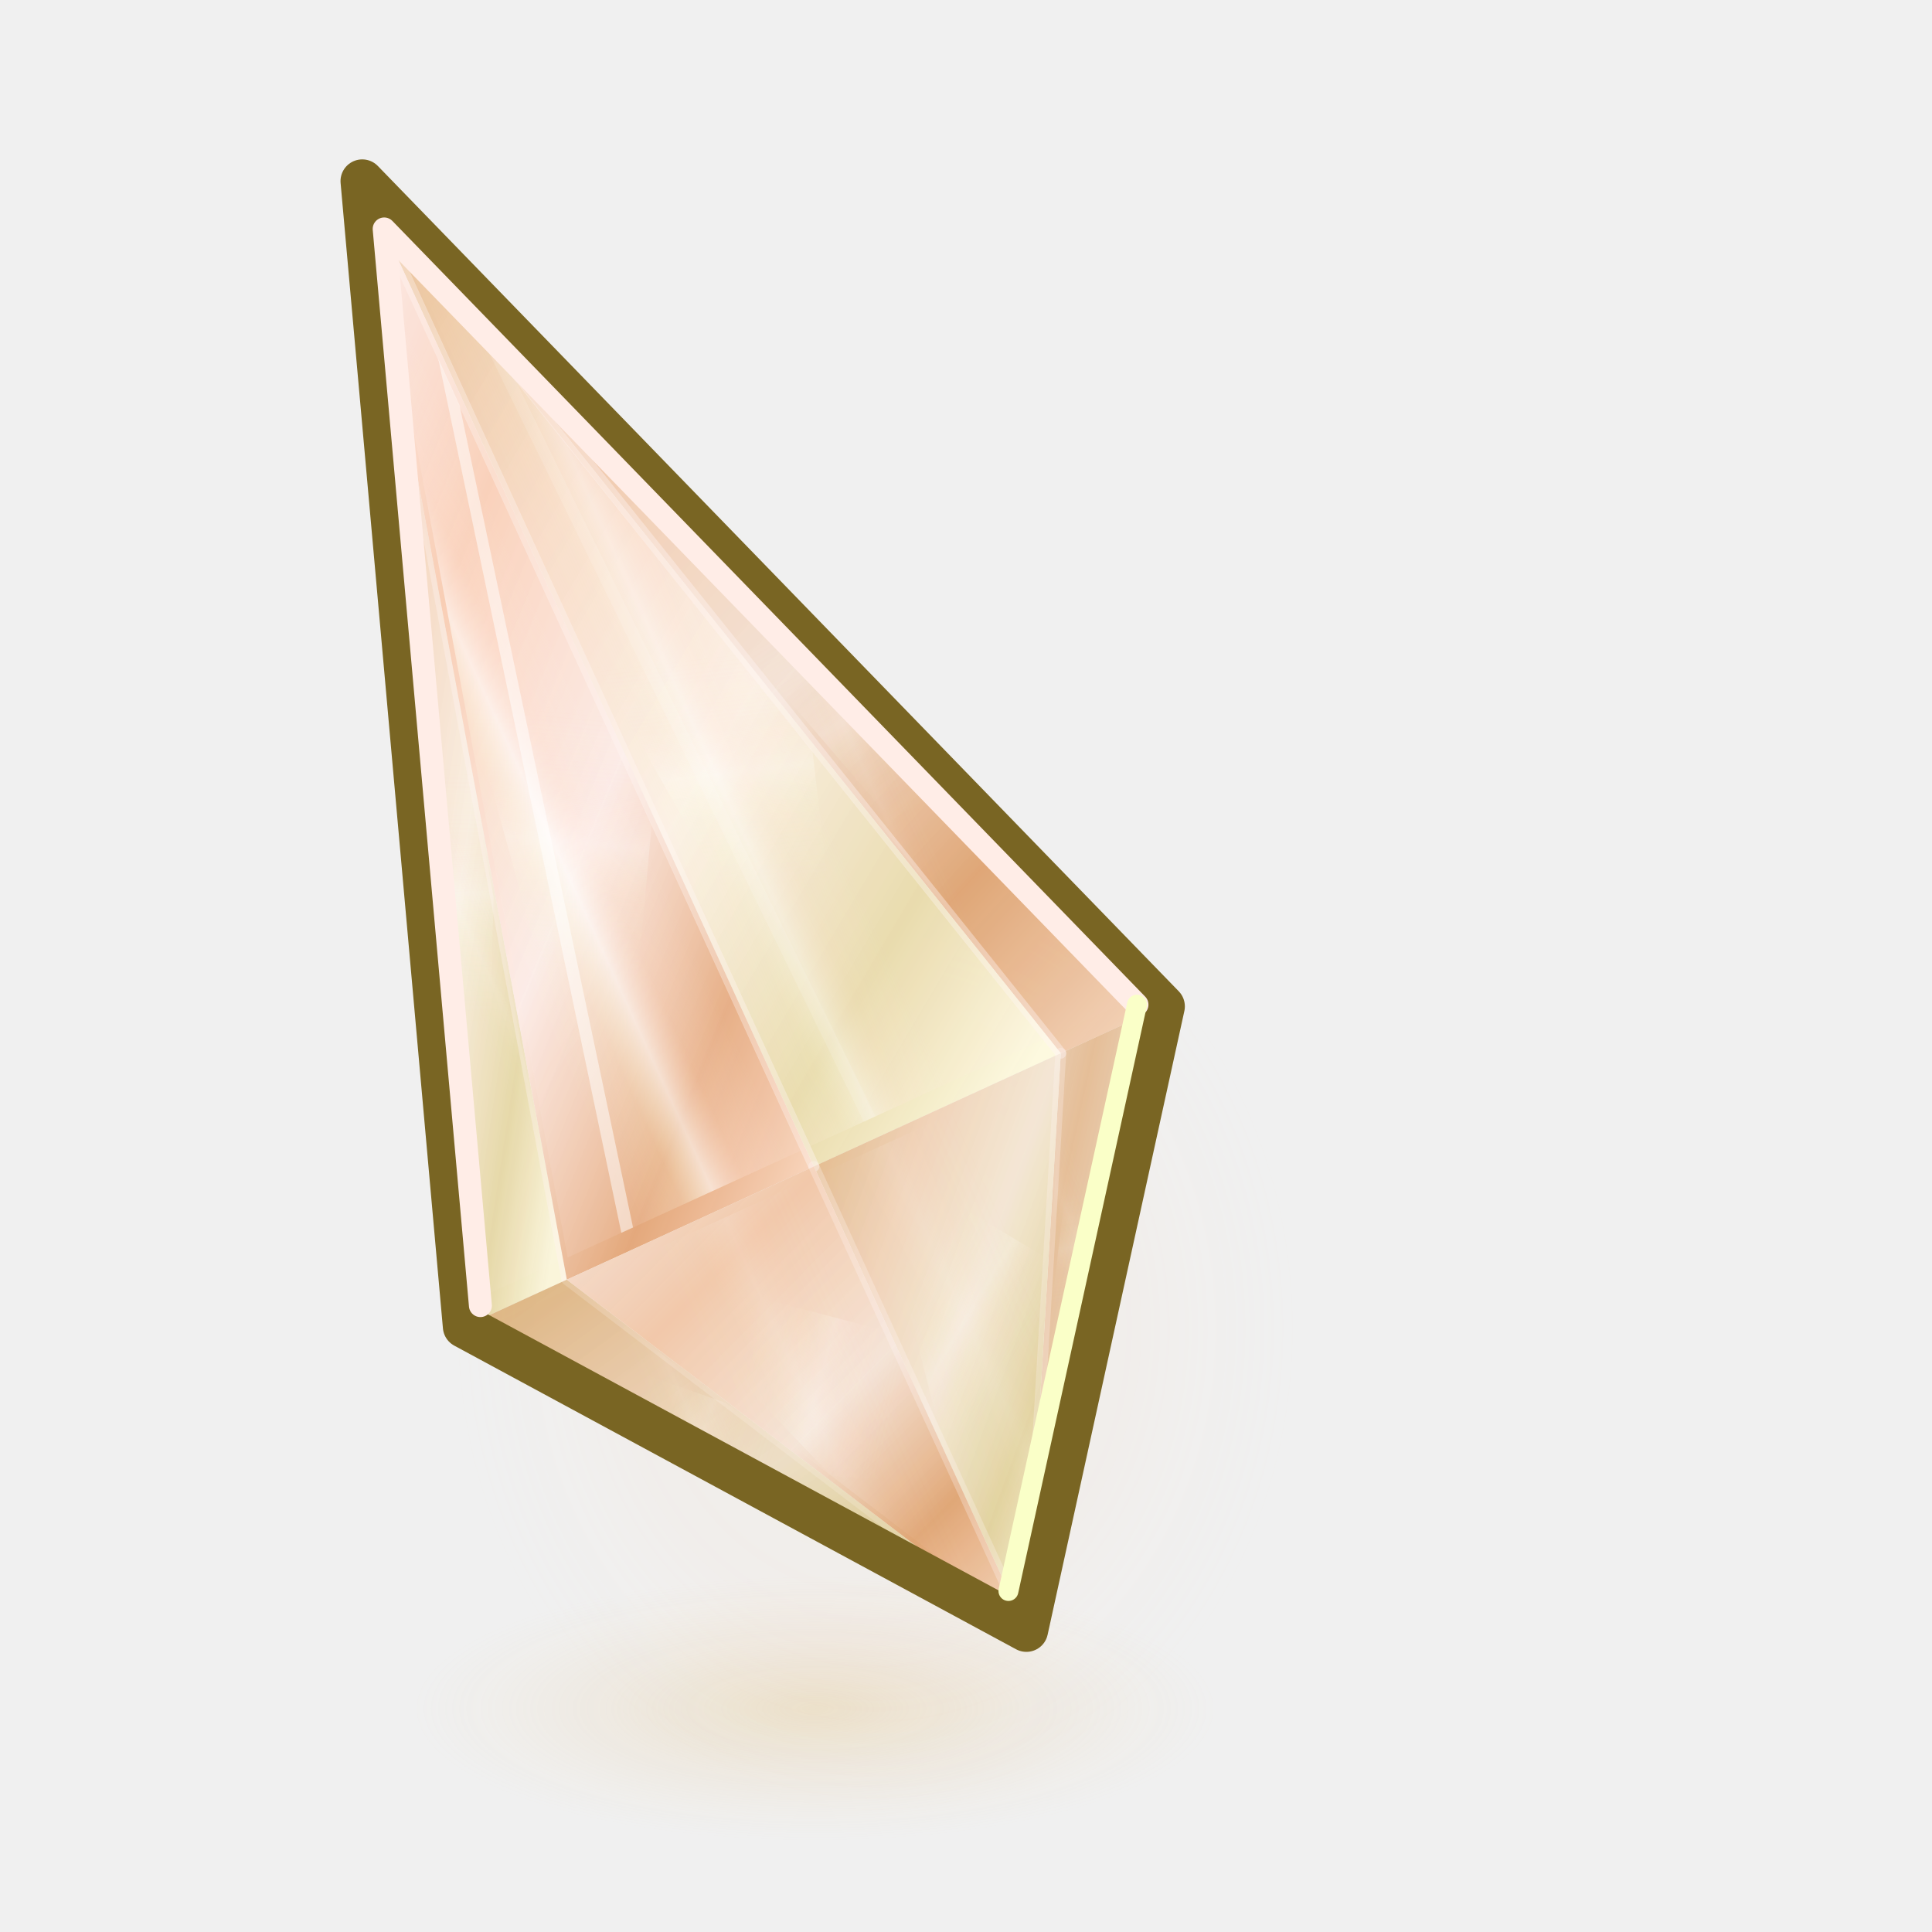
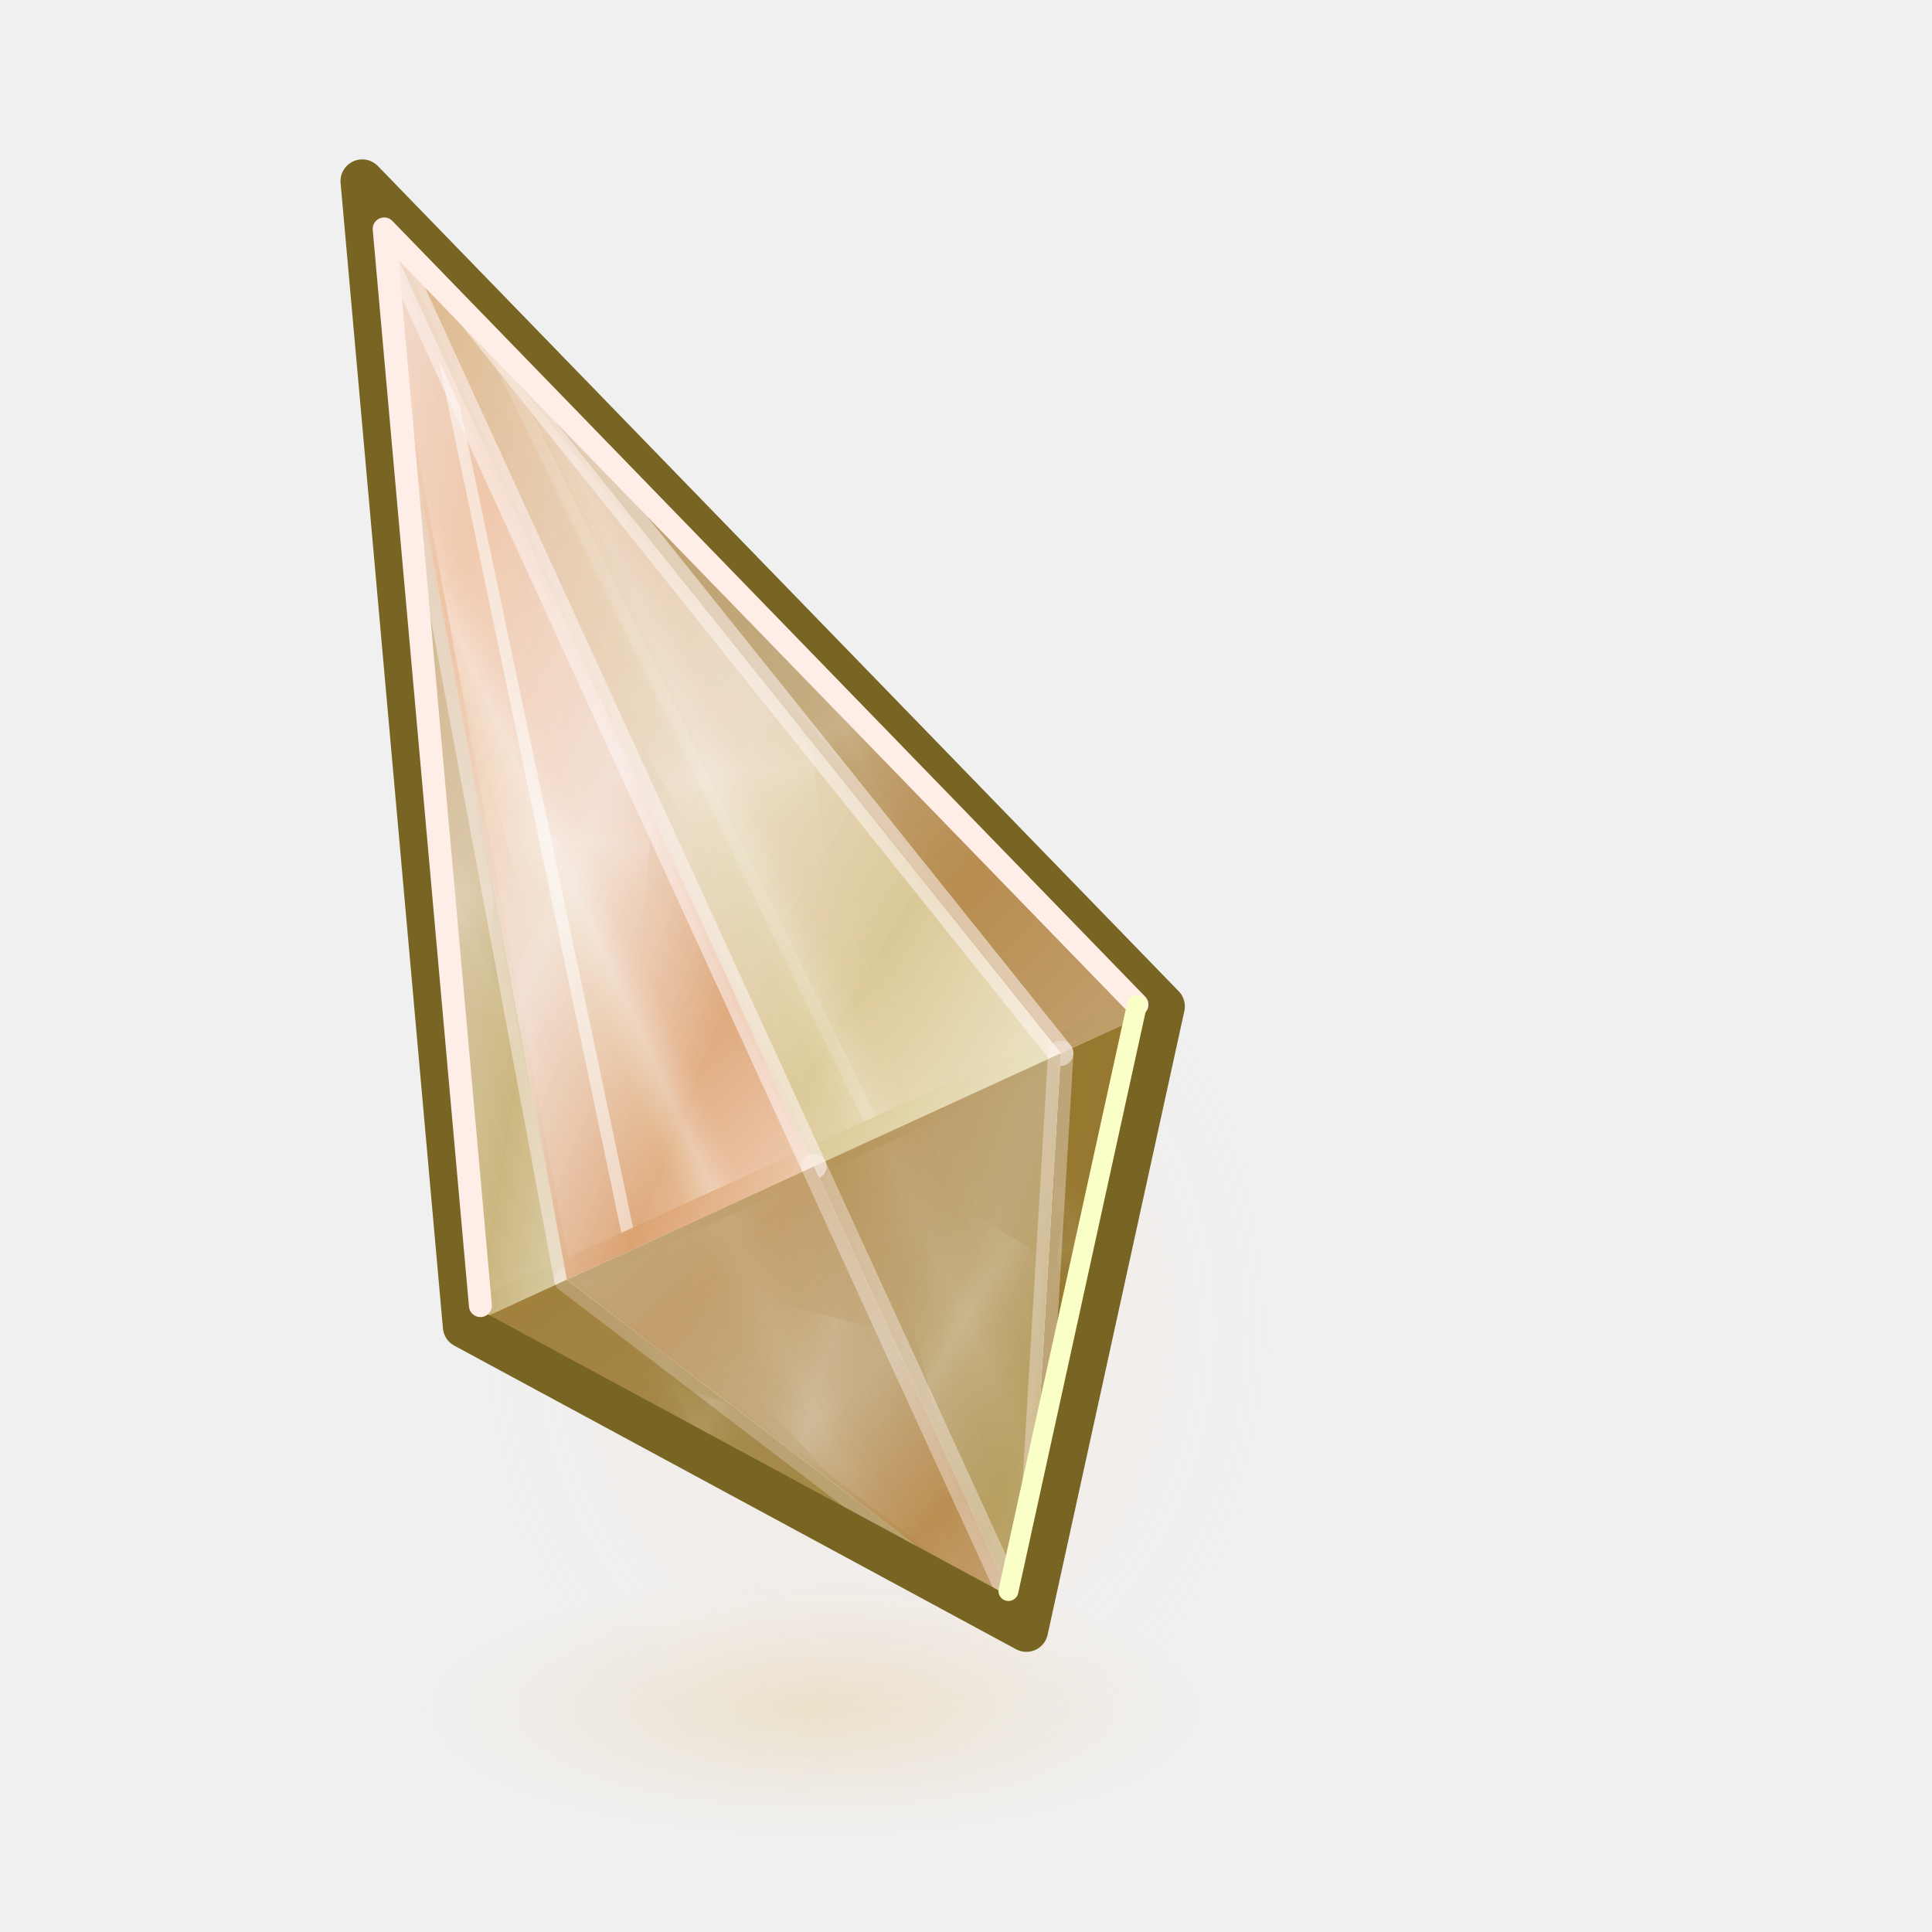
<svg xmlns="http://www.w3.org/2000/svg" width="32" height="32" viewBox="0 0 32 32">
  <defs>
    <linearGradient id="body" x1="0" y1="0" x2="1" y2="1">
      <stop stop-color="#fff2e9" />
      <stop offset=".55" stop-color="#facaa1" />
      <stop offset="1" stop-color="#fffed8" />
    </linearGradient>
    <linearGradient id="crown" x1="0" y1="0" x2=".8" y2="1">
      <stop stop-color="#ffe7b9" />
      <stop offset=".40" stop-color="#fffaf9" />
      <stop offset=".70" stop-color="#fff1ea" />
      <stop offset="1" stop-color="#f2ab7d" />
    </linearGradient>
    <linearGradient id="left" x1="0" y1="0" x2="1" y2=".5">
      <stop stop-color="#a67d32" />
      <stop offset=".32" stop-color="#dc8e4e" />
      <stop offset=".78" stop-color="#ffcdbb" />
      <stop offset="1" stop-color="#ffebe9" />
    </linearGradient>
    <linearGradient id="right" x1="0" y1="0" x2=".7" y2="1">
      <stop stop-color="#f0b772" />
      <stop offset=".36" stop-color="#cba354" />
      <stop offset=".7" stop-color="#ffeed4" />
      <stop offset="1" stop-color="#f6ffed" />
    </linearGradient>
    <linearGradient id="foot" x1="0" y1="0" x2="1" y2="1">
      <stop stop-color="#ffc4b1" />
      <stop offset=".48" stop-color="#d98d51" />
      <stop offset=".52" stop-color="#ffe1d8" />
      <stop offset="1" stop-color="#eaeeb4" />
    </linearGradient>
    <linearGradient id="violet" x1="0" y1="0" x2="1" y2="1">
      <stop stop-color="#ffdbcb" />
      <stop offset=".5" stop-color="#e0e48e" />
      <stop offset="1" stop-color="#f3ffd0" />
    </linearGradient>
    <linearGradient id="inner" x1="0" y1="0" x2="1" y2="0">
      <stop stop-color="#a68834" stop-opacity=".7" />
      <stop offset=".5" stop-color="#ffe8e0" stop-opacity=".25" />
      <stop offset="1" stop-color="#fffbfb" stop-opacity=".8" />
    </linearGradient>
    <linearGradient id="refract" x1="0" y1="0" x2="1" y2="1">
      <stop stop-color="#fff4f3" />
      <stop offset=".46" stop-color="#ffddc2" stop-opacity=".7" />
      <stop offset="1" stop-color="#ecf4ba" stop-opacity=".4" />
    </linearGradient>
    <linearGradient id="text" x1="0" y1="0" x2="1" y2="0">
      <stop stop-color="#e7b076" />
      <stop offset=".48" stop-color="#fff5f4" />
      <stop offset="1" stop-color="#fff0a6" />
    </linearGradient>
    <radialGradient id="shadow">
      <stop stop-color="#dbb157" stop-opacity=".25" />
      <stop offset=".55" stop-color="#e2b46c" stop-opacity=".10" />
      <stop offset="1" stop-color="#edcd8d" stop-opacity="0" />
    </radialGradient>
    <radialGradient id="halo">
      <stop stop-color="#fffbbe" stop-opacity=".10" />
      <stop offset=".6" stop-color="#ffcea7" stop-opacity=".07" />
      <stop offset="1" stop-color="#ffead4" stop-opacity="0" />
    </radialGradient>
    <linearGradient id="edgeIce" x1="0" y1="0" x2="1" y2="1">
      <stop offset="0.0" stop-color="#fff4ed" />
      <stop offset="0.5" stop-color="#e2ac4e" />
      <stop offset="1.0" stop-color="#ffebe9" />
    </linearGradient>
    <linearGradient id="edgeIndigo" x1="0" y1="0" x2="1" y2="1">
      <stop offset="0.0" stop-color="#9b7217" />
      <stop offset="0.5" stop-color="#ffcd83" />
      <stop offset="1.0" stop-color="#c0c666" />
    </linearGradient>
    <linearGradient id="edgeLilac" x1="0" y1="0" x2="1" y2="1">
      <stop offset="0.0" stop-color="#e6e092" />
      <stop offset="0.5" stop-color="#f9fff5" />
      <stop offset="1.0" stop-color="#caa047" />
    </linearGradient>
    <linearGradient id="edgeBlue" x1="0" y1="0" x2="1" y2="1">
      <stop offset="0.0" stop-color="#94762d" />
      <stop offset="0.5" stop-color="#ffb094" />
      <stop offset="1.0" stop-color="#ca7a31" />
    </linearGradient>
    <linearGradient id="tableLight" x1="0" y1="0" x2="1" y2="1">
      <stop offset="0.0" stop-color="#ffe9d0" />
      <stop offset="0.5" stop-color="#ffffff" />
      <stop offset="1.0" stop-color="#f7d2ac" />
    </linearGradient>
    <linearGradient id="tableBlue" x1="0" y1="0" x2="1" y2="1">
      <stop offset="0.0" stop-color="#d59752" />
      <stop offset="0.5" stop-color="#ffe6de" />
      <stop offset="1.0" stop-color="#edb283" />
    </linearGradient>
    <linearGradient id="tableIce" x1="0" y1="0" x2="1" y2="1">
      <stop offset="0.0" stop-color="#ffe0d8" />
      <stop offset="0.5" stop-color="#ea8855" />
      <stop offset="1.0" stop-color="#fff7f1" />
    </linearGradient>
    <linearGradient id="tableLilac" x1="0" y1="0" x2="1" y2="1">
      <stop offset="0.0" stop-color="#d9c871" />
      <stop offset="0.5" stop-color="#fffdd8" />
      <stop offset="1.0" stop-color="#f9fff7" />
    </linearGradient>
    <linearGradient id="reflectedBlue" x1="0" y1="0" x2="1" y2="1">
      <stop offset="0.0" stop-color="#ffeae8" />
      <stop offset="0.5" stop-color="#cc7b40" />
      <stop offset="1.0" stop-color="#ffcdbb" />
    </linearGradient>
    <linearGradient id="depthGlass" x1="0" y1="0" x2=".85" y2="1">
      <stop stop-color="#ae9438" stop-opacity=".24" />
      <stop offset=".4" stop-color="#efaf80" stop-opacity=".08" />
      <stop offset=".72" stop-color="#d6cc71" stop-opacity=".27" />
      <stop offset="1" stop-color="#f4ffd8" stop-opacity=".13" />
    </linearGradient>
    <linearGradient id="iceRefraction" x1="0" y1="0" x2="1" y2=".7">
      <stop stop-color="#df9958" stop-opacity=".06" />
      <stop offset=".35" stop-color="#ffb494" stop-opacity=".36" />
      <stop offset=".53" stop-color="#fff4f3" stop-opacity=".72" />
      <stop offset=".65" stop-color="#eb9765" stop-opacity=".22" />
      <stop offset="1" stop-color="#ffd4b9" stop-opacity="0" />
    </linearGradient>
    <linearGradient id="violetRefraction" x1="0" y1="1" x2="1" y2="0">
      <stop stop-color="#d5b462" stop-opacity="0" />
      <stop offset=".35" stop-color="#e5efa6" stop-opacity=".31" />
      <stop offset=".52" stop-color="#f5ffea" stop-opacity=".59" />
      <stop offset=".7" stop-color="#f6b48f" stop-opacity=".18" />
      <stop offset="1" stop-color="#ffdbb5" stop-opacity="0" />
    </linearGradient>
    <linearGradient id="clearIce" x1="0" y1="0" x2="1" y2="1">
      <stop stop-color="#fff0ef" stop-opacity=".98" />
      <stop offset=".28" stop-color="#facdb2" stop-opacity=".94" />
      <stop offset=".55" stop-color="#ffede7" stop-opacity=".88" />
      <stop offset=".78" stop-color="#e5a778" stop-opacity=".96" />
      <stop offset="1" stop-color="#ffe2d1" stop-opacity=".98" />
    </linearGradient>
    <linearGradient id="clearLilac" x1="0" y1="0" x2="1" y2=".85">
      <stop stop-color="#e6b988" stop-opacity=".98" />
      <stop offset=".32" stop-color="#fadac5" stop-opacity=".94" />
      <stop offset=".58" stop-color="#fff4e8" stop-opacity=".90" />
      <stop offset=".82" stop-color="#e9dba9" stop-opacity=".96" />
      <stop offset="1" stop-color="#fffbe3" stop-opacity=".98" />
    </linearGradient>
  </defs>
  <ellipse cx="13.5" cy="28.3" rx="6.7" ry="2.2" fill="url(#shadow)" stroke="none" stroke-width="0" stroke-linejoin="round" stroke-linecap="round" />
  <ellipse cx="14.5" cy="22" rx="7" ry="8" fill="url(#halo)" stroke="none" stroke-width="0" stroke-linejoin="round" stroke-linecap="round" />
  <polygon points="6,3 19.265,16.669 17.57,17.445" fill="url(#clearIce)" stroke="none" stroke-width="0.7" stroke-linejoin="round" stroke-linecap="round" />
-   <polygon points="6,3 19.265,16.669 17.57,17.445" fill="#a78834" fill-opacity="0.098" stroke="none" stroke-width="0.7" stroke-linejoin="round" stroke-linecap="round" />
+   <polygon points="6,3 19.265,16.669 17.57,17.445" fill="#917328" fill-opacity="0.561" stroke="none" stroke-width="0" stroke-linejoin="round" stroke-linecap="round" />
  <polygon points="6.455,3.515 18.991,16.432 17.389,17.166" fill="#fff0ef" fill-opacity="0.024" stroke="none" stroke-width="0.7" stroke-linejoin="round" stroke-linecap="round" />
  <defs>
    <linearGradient id="sheen5" gradientUnits="userSpaceOnUse" x1="13.019" y1="10.249" x2="15.038" y2="13.569">
      <stop stop-color="#ffebe4" stop-opacity="0" />
-       <stop offset=".3" stop-color="#ffe3d6" stop-opacity="0.064" />
-       <stop offset=".5" stop-color="#ffffff" stop-opacity="0.212" />
-       <stop offset=".7" stop-color="#f9ffdc" stop-opacity="0.053" />
+       <stop offset=".3" stop-color="#ffe3d6" stop-opacity="0.038" />
+       <stop offset=".5" stop-color="#ffffff" stop-opacity="0.127" />
+       <stop offset=".7" stop-color="#f9ffdc" stop-opacity="0.032" />
      <stop offset="1" stop-color="#f9ffdc" stop-opacity="0" />
    </linearGradient>
  </defs>
  <polygon points="10.216,7.391 14.603,11.911 17.71,17.019 11.048,9.249" fill="url(#sheen5)" />
  <defs>
    <linearGradient id="sheen6" gradientUnits="userSpaceOnUse" x1="14.567" y1="11.928" x2="13.526" y2="12.405">
      <stop stop-color="#ffebe4" stop-opacity="0" />
-       <stop offset=".3" stop-color="#ffe3d6" stop-opacity="0.024" />
-       <stop offset=".5" stop-color="#ffffff" stop-opacity="0.081" />
-       <stop offset=".7" stop-color="#f9ffdc" stop-opacity="0.02" />
+       <stop offset=".3" stop-color="#ffe3d6" stop-opacity="0.015" />
+       <stop offset=".5" stop-color="#ffffff" stop-opacity="0.048" />
+       <stop offset=".7" stop-color="#f9ffdc" stop-opacity="0.012" />
      <stop offset="1" stop-color="#f9ffdc" stop-opacity="0" />
    </linearGradient>
  </defs>
  <polygon points="6.455,3.515 18.991,16.432 17.389,17.166" fill="url(#sheen6)" />
-   <polyline points="6,3 19.265,16.669" fill="none" stroke="#fff5f4" stroke-opacity="0.286" stroke-width="0.18" stroke-linejoin="round" stroke-linecap="round" />
+   <polyline points="6,3 19.265,16.669" fill="none" stroke="#fff5f4" stroke-opacity="0.372" stroke-width="0.42" stroke-linejoin="round" stroke-linecap="round" />
  <polyline points="11.473,8.686 14.482,11.786" fill="none" stroke="#ffc39b" stroke-opacity="0" stroke-width="0.8" stroke-linejoin="round" stroke-linecap="round" />
  <polyline points="11.473,8.686 14.482,11.786" fill="none" stroke="#ffffff" stroke-opacity="0" stroke-width="0.29" stroke-linejoin="round" stroke-linecap="round" />
  <polygon points="17,27 19.265,16.669 17.57,17.445" fill="url(#clearIce)" stroke="none" stroke-width="0.7" stroke-linejoin="round" stroke-linecap="round" />
-   <polygon points="17,27 19.265,16.669 17.57,17.445" fill="#a78834" fill-opacity="0.231" stroke="none" stroke-width="0.7" stroke-linejoin="round" stroke-linecap="round" />
+   <polygon points="17,27 19.265,16.669 17.57,17.445" fill="#917328" fill-opacity="0.949" stroke="none" stroke-width="0" stroke-linejoin="round" stroke-linecap="round" />
  <polygon points="17.052,26.635 19.192,16.872 17.591,17.606" fill="#fff0ef" fill-opacity="0" stroke="none" stroke-width="0.7" stroke-linejoin="round" stroke-linecap="round" />
  <defs>
    <linearGradient id="sheen13" gradientUnits="userSpaceOnUse" x1="18.189" y1="21.53" x2="17.844" y2="19.69">
      <stop stop-color="#ffebe4" stop-opacity="0" />
-       <stop offset=".3" stop-color="#ffe3d6" stop-opacity="0.041" />
-       <stop offset=".5" stop-color="#ffffff" stop-opacity="0.137" />
-       <stop offset=".7" stop-color="#f9ffdc" stop-opacity="0.034" />
+       <stop offset=".3" stop-color="#ffe3d6" stop-opacity="0.025" />
+       <stop offset=".5" stop-color="#ffffff" stop-opacity="0.082" />
+       <stop offset=".7" stop-color="#f9ffdc" stop-opacity="0.021" />
      <stop offset="1" stop-color="#f9ffdc" stop-opacity="0" />
    </linearGradient>
  </defs>
  <polygon points="17.694,23.706 18.443,20.289 17.911,17.459 17.278,22.843" fill="url(#sheen13)" />
  <defs>
    <linearGradient id="sheen14" gradientUnits="userSpaceOnUse" x1="18.407" y1="20.306" x2="17.366" y2="20.783">
      <stop stop-color="#ffebe4" stop-opacity="0" />
-       <stop offset=".3" stop-color="#ffe3d6" stop-opacity="0.024" />
-       <stop offset=".5" stop-color="#ffffff" stop-opacity="0.08" />
-       <stop offset=".7" stop-color="#f9ffdc" stop-opacity="0.02" />
+       <stop offset=".3" stop-color="#ffe3d6" stop-opacity="0.014" />
+       <stop offset=".5" stop-color="#ffffff" stop-opacity="0.048" />
+       <stop offset=".7" stop-color="#f9ffdc" stop-opacity="0.012" />
      <stop offset="1" stop-color="#f9ffdc" stop-opacity="0" />
    </linearGradient>
  </defs>
  <polygon points="17.052,26.635 19.192,16.872 17.591,17.606" fill="url(#sheen14)" />
-   <polyline points="17,27 19.265,16.669" fill="none" stroke="#fff5f4" stroke-opacity="0.157" stroke-width="0.18" stroke-linejoin="round" stroke-linecap="round" />
+   <polyline points="17,27 19.265,16.669" fill="none" stroke="#fff5f4" stroke-opacity="0.188" stroke-width="0.42" stroke-linejoin="round" stroke-linecap="round" />
  <polyline points="17.909,22.727 18.422,20.384" fill="none" stroke="#ffc39b" stroke-opacity="0" stroke-width="0.8" stroke-linejoin="round" stroke-linecap="round" />
  <polyline points="17.909,22.727 18.422,20.384" fill="none" stroke="#ffffff" stroke-opacity="0" stroke-width="0.29" stroke-linejoin="round" stroke-linecap="round" />
  <polygon points="6,3 9.389,21.195 7.695,21.971" fill="url(#clearLilac)" stroke="none" stroke-width="0.7" stroke-linejoin="round" stroke-linecap="round" />
-   <polygon points="6,3 9.389,21.195 7.695,21.971" fill="#a78834" fill-opacity="0.047" stroke="none" stroke-width="0.7" stroke-linejoin="round" stroke-linecap="round" />
+   <polygon points="6,3 9.389,21.195 7.695,21.971" fill="#917328" fill-opacity="0.372" stroke="none" stroke-width="0" stroke-linejoin="round" stroke-linecap="round" />
  <polygon points="6.093,3.681 9.296,20.875 7.695,21.609" fill="#fff0ef" fill-opacity="0.051" stroke="none" stroke-width="0.7" stroke-linejoin="round" stroke-linecap="round" />
  <defs>
    <linearGradient id="sheen21" gradientUnits="userSpaceOnUse" x1="7.785" y1="12.648" x2="7.681" y2="16.941">
      <stop stop-color="#ffebe4" stop-opacity="0" />
-       <stop offset=".3" stop-color="#ffe3d6" stop-opacity="0.074" />
-       <stop offset=".5" stop-color="#ffffff" stop-opacity="0.247" />
-       <stop offset=".7" stop-color="#f9ffdc" stop-opacity="0.062" />
+       <stop offset=".3" stop-color="#ffe3d6" stop-opacity="0.044" />
+       <stop offset=".5" stop-color="#ffffff" stop-opacity="0.148" />
+       <stop offset=".7" stop-color="#f9ffdc" stop-opacity="0.037" />
      <stop offset="1" stop-color="#f9ffdc" stop-opacity="0" />
    </linearGradient>
  </defs>
  <polygon points="7.054,8.84 8.175,14.857 8.015,21.462 6.766,11.211" fill="url(#sheen21)" />
  <defs>
    <linearGradient id="sheen22" gradientUnits="userSpaceOnUse" x1="8.139" y1="14.874" x2="7.098" y2="15.351">
      <stop stop-color="#ffebe4" stop-opacity="0" />
-       <stop offset=".3" stop-color="#ffe3d6" stop-opacity="0.03" />
-       <stop offset=".5" stop-color="#ffffff" stop-opacity="0.101" />
-       <stop offset=".7" stop-color="#f9ffdc" stop-opacity="0.025" />
+       <stop offset=".3" stop-color="#ffe3d6" stop-opacity="0.018" />
+       <stop offset=".5" stop-color="#ffffff" stop-opacity="0.06" />
+       <stop offset=".7" stop-color="#f9ffdc" stop-opacity="0.015" />
      <stop offset="1" stop-color="#f9ffdc" stop-opacity="0" />
    </linearGradient>
  </defs>
  <polygon points="6.093,3.681 9.296,20.875 7.695,21.609" fill="url(#sheen22)" />
-   <polyline points="6,3 9.389,21.195" fill="none" stroke="#fff5f4" stroke-opacity="0.341" stroke-width="0.18" stroke-linejoin="round" stroke-linecap="round" />
+   <polyline points="6,3 9.389,21.195" fill="none" stroke="#fff5f4" stroke-opacity="0.459" stroke-width="0.42" stroke-linejoin="round" stroke-linecap="round" />
  <polyline points="7.375,10.565 8.144,14.691" fill="none" stroke="#ffc39b" stroke-opacity="0" stroke-width="0.8" stroke-linejoin="round" stroke-linecap="round" />
  <polyline points="7.375,10.565 8.144,14.691" fill="none" stroke="#ffffff" stroke-opacity="0" stroke-width="0.29" stroke-linejoin="round" stroke-linecap="round" />
  <polygon points="17,27 9.389,21.195 7.695,21.971" fill="url(#clearLilac)" stroke="none" stroke-width="0.7" stroke-linejoin="round" stroke-linecap="round" />
-   <polygon points="17,27 9.389,21.195 7.695,21.971" fill="#a78834" fill-opacity="0.184" stroke="none" stroke-width="0.7" stroke-linejoin="round" stroke-linecap="round" />
+   <polygon points="17,27 9.389,21.195 7.695,21.971" fill="#917328" fill-opacity="0.824" stroke="none" stroke-width="0" stroke-linejoin="round" stroke-linecap="round" />
  <polygon points="16.69,26.801 9.498,21.316 7.897,22.049" fill="#fff0ef" fill-opacity="0.004" stroke="none" stroke-width="0.7" stroke-linejoin="round" stroke-linecap="round" />
  <defs>
    <linearGradient id="sheen29" gradientUnits="userSpaceOnUse" x1="12.956" y1="23.928" x2="10.487" y2="23.062">
      <stop stop-color="#ffebe4" stop-opacity="0" />
-       <stop offset=".3" stop-color="#ffe3d6" stop-opacity="0.049" />
-       <stop offset=".5" stop-color="#ffffff" stop-opacity="0.163" />
-       <stop offset=".7" stop-color="#f9ffdc" stop-opacity="0.041" />
+       <stop offset=".3" stop-color="#ffe3d6" stop-opacity="0.029" />
+       <stop offset=".5" stop-color="#ffffff" stop-opacity="0.098" />
+       <stop offset=".7" stop-color="#f9ffdc" stop-opacity="0.024" />
      <stop offset="1" stop-color="#f9ffdc" stop-opacity="0" />
    </linearGradient>
  </defs>
  <polygon points="14.532,25.156 12.015,23.235 8.217,21.902 12.997,24.805" fill="url(#sheen29)" />
  <defs>
    <linearGradient id="sheen30" gradientUnits="userSpaceOnUse" x1="11.979" y1="23.252" x2="10.938" y2="23.729">
      <stop stop-color="#ffebe4" stop-opacity="0" />
-       <stop offset=".3" stop-color="#ffe3d6" stop-opacity="0.024" />
-       <stop offset=".5" stop-color="#ffffff" stop-opacity="0.08" />
-       <stop offset=".7" stop-color="#f9ffdc" stop-opacity="0.02" />
+       <stop offset=".3" stop-color="#ffe3d6" stop-opacity="0.014" />
+       <stop offset=".5" stop-color="#ffffff" stop-opacity="0.048" />
+       <stop offset=".7" stop-color="#f9ffdc" stop-opacity="0.012" />
      <stop offset="1" stop-color="#f9ffdc" stop-opacity="0" />
    </linearGradient>
  </defs>
  <polygon points="16.69,26.801 9.498,21.316 7.897,22.049" fill="url(#sheen30)" />
-   <polyline points="17,27 9.389,21.195" fill="none" stroke="#fff5f4" stroke-opacity="0.2" stroke-width="0.18" stroke-linejoin="round" stroke-linecap="round" />
+   <polyline points="17,27 9.389,21.195" fill="none" stroke="#fff5f4" stroke-opacity="0.247" stroke-width="0.42" stroke-linejoin="round" stroke-linecap="round" />
  <polyline points="13.811,24.605 12.085,23.289" fill="none" stroke="#ffc39b" stroke-opacity="0" stroke-width="0.8" stroke-linejoin="round" stroke-linecap="round" />
  <polyline points="13.811,24.605 12.085,23.289" fill="none" stroke="#ffffff" stroke-opacity="0" stroke-width="0.29" stroke-linejoin="round" stroke-linecap="round" />
  <polygon points="6,3 17.57,17.445 13.48,19.32" fill="url(#clearLilac)" stroke="none" stroke-width="0.7" stroke-linejoin="round" stroke-linecap="round" />
-   <polygon points="6,3 17.57,17.445 13.48,19.32" fill="#a78834" fill-opacity="0.016" stroke="none" stroke-width="0.7" stroke-linejoin="round" stroke-linecap="round" />
+   <polygon points="6,3 17.57,17.445 13.48,19.32" fill="#917328" fill-opacity="0.196" stroke="none" stroke-width="0" stroke-linejoin="round" stroke-linecap="round" />
  <polygon points="6.349,3.564 17.283,17.215 13.418,18.986" fill="#fff0ef" fill-opacity="0.086" stroke="none" stroke-width="0.7" stroke-linejoin="round" stroke-linecap="round" />
  <defs>
    <linearGradient id="sheen37" gradientUnits="userSpaceOnUse" x1="12.116" y1="10.756" x2="12.593" y2="14.782">
      <stop stop-color="#ffebe4" stop-opacity="0" />
-       <stop offset=".3" stop-color="#ffe3d6" stop-opacity="0.071" />
-       <stop offset=".5" stop-color="#ffffff" stop-opacity="0.238" />
-       <stop offset=".7" stop-color="#f9ffdc" stop-opacity="0.06" />
+       <stop offset=".3" stop-color="#ffe3d6" stop-opacity="0.043" />
+       <stop offset=".5" stop-color="#ffffff" stop-opacity="0.143" />
+       <stop offset=".7" stop-color="#f9ffdc" stop-opacity="0.036" />
      <stop offset="1" stop-color="#f9ffdc" stop-opacity="0" />
    </linearGradient>
  </defs>
  <polygon points="9.63,7.659 13.456,12.437 14.191,18.632 9.318,10.041" fill="url(#sheen37)" />
  <defs>
    <linearGradient id="sheen38" gradientUnits="userSpaceOnUse" x1="13.248" y1="12.533" x2="10.735" y2="13.684">
      <stop stop-color="#ffebe4" stop-opacity="0" />
-       <stop offset=".3" stop-color="#ffe3d6" stop-opacity="0.097" />
-       <stop offset=".5" stop-color="#ffffff" stop-opacity="0.325" />
-       <stop offset=".7" stop-color="#f9ffdc" stop-opacity="0.081" />
+       <stop offset=".3" stop-color="#ffe3d6" stop-opacity="0.058" />
+       <stop offset=".5" stop-color="#ffffff" stop-opacity="0.195" />
+       <stop offset=".7" stop-color="#f9ffdc" stop-opacity="0.049" />
      <stop offset="1" stop-color="#f9ffdc" stop-opacity="0" />
    </linearGradient>
  </defs>
  <polygon points="6.349,3.564 17.283,17.215 13.418,18.986" fill="url(#sheen38)" />
  <polygon points="7.989,5.612 8.536,6.294 14.5,18.49 14.307,18.579" fill="#ffffff" fill-opacity="0.122" stroke="none" stroke-width="0.7" stroke-linejoin="round" stroke-linecap="round" />
-   <polyline points="6,3 17.57,17.445" fill="none" stroke="#fff5f4" stroke-opacity="0.392" stroke-width="0.18" stroke-linejoin="round" stroke-linecap="round" />
+   <polyline points="6,3 17.57,17.445" fill="none" stroke="#fff5f4" stroke-opacity="0.533" stroke-width="0.42" stroke-linejoin="round" stroke-linecap="round" />
  <polyline points="11.179,9.594 13.803,12.87" fill="none" stroke="#ffc39b" stroke-opacity="0" stroke-width="0.8" stroke-linejoin="round" stroke-linecap="round" />
  <polyline points="11.179,9.594 13.803,12.87" fill="none" stroke="#ffffff" stroke-opacity="0" stroke-width="0.29" stroke-linejoin="round" stroke-linecap="round" />
  <polygon points="17,27 17.57,17.445 13.48,19.32" fill="url(#clearLilac)" stroke="none" stroke-width="0.7" stroke-linejoin="round" stroke-linecap="round" />
-   <polygon points="17,27 17.57,17.445 13.48,19.32" fill="#a78834" fill-opacity="0.106" stroke="none" stroke-width="0.7" stroke-linejoin="round" stroke-linecap="round" />
+   <polygon points="17,27 17.57,17.445 13.48,19.32" fill="#917328" fill-opacity="0.588" stroke="none" stroke-width="0" stroke-linejoin="round" stroke-linecap="round" />
  <polygon points="16.946,26.684 17.485,17.655 13.62,19.426" fill="#fff0ef" fill-opacity="0.02" stroke="none" stroke-width="0.7" stroke-linejoin="round" stroke-linecap="round" />
  <defs>
    <linearGradient id="sheen46" gradientUnits="userSpaceOnUse" x1="17.235" y1="21.924" x2="15.347" y2="20.791">
      <stop stop-color="#ffebe4" stop-opacity="0" />
-       <stop offset=".3" stop-color="#ffe3d6" stop-opacity="0.056" />
-       <stop offset=".5" stop-color="#ffffff" stop-opacity="0.187" />
-       <stop offset=".7" stop-color="#f9ffdc" stop-opacity="0.047" />
+       <stop offset=".3" stop-color="#ffe3d6" stop-opacity="0.034" />
+       <stop offset=".5" stop-color="#ffffff" stop-opacity="0.112" />
+       <stop offset=".7" stop-color="#f9ffdc" stop-opacity="0.028" />
      <stop offset="1" stop-color="#f9ffdc" stop-opacity="0" />
    </linearGradient>
  </defs>
  <polygon points="17.108,23.975 17.296,20.815 14.393,19.072 15.549,23.636" fill="url(#sheen46)" />
  <defs>
    <linearGradient id="sheen47" gradientUnits="userSpaceOnUse" x1="17.088" y1="20.911" x2="14.575" y2="22.062">
      <stop stop-color="#ffebe4" stop-opacity="0" />
-       <stop offset=".3" stop-color="#ffe3d6" stop-opacity="0.029" />
-       <stop offset=".5" stop-color="#ffffff" stop-opacity="0.097" />
-       <stop offset=".7" stop-color="#f9ffdc" stop-opacity="0.024" />
+       <stop offset=".3" stop-color="#ffe3d6" stop-opacity="0.017" />
+       <stop offset=".5" stop-color="#ffffff" stop-opacity="0.058" />
+       <stop offset=".7" stop-color="#f9ffdc" stop-opacity="0.015" />
      <stop offset="1" stop-color="#f9ffdc" stop-opacity="0" />
    </linearGradient>
  </defs>
  <polygon points="16.946,26.684 17.485,17.655 13.62,19.426" fill="url(#sheen47)" />
-   <polyline points="17,27 17.57,17.445" fill="none" stroke="#fff5f4" stroke-opacity="0.275" stroke-width="0.18" stroke-linejoin="round" stroke-linecap="round" />
+   <polyline points="17,27 17.57,17.445" fill="none" stroke="#fff5f4" stroke-opacity="0.361" stroke-width="0.42" stroke-linejoin="round" stroke-linecap="round" />
  <polyline points="17.184,22.696 17.313,20.529" fill="none" stroke="#ffc39b" stroke-opacity="0" stroke-width="0.8" stroke-linejoin="round" stroke-linecap="round" />
  <polyline points="17.184,22.696 17.313,20.529" fill="none" stroke="#ffffff" stroke-opacity="0" stroke-width="0.29" stroke-linejoin="round" stroke-linecap="round" />
  <polygon points="6,3 13.48,19.32 9.389,21.195" fill="url(#clearIce)" stroke="none" stroke-width="0.7" stroke-linejoin="round" stroke-linecap="round" />
-   <polygon points="6,3 13.48,19.32 9.389,21.195" fill="#a78834" fill-opacity="0.004" stroke="none" stroke-width="0.7" stroke-linejoin="round" stroke-linecap="round" />
+   <polygon points="6,3 13.48,19.32 9.389,21.195" fill="#917328" fill-opacity="0.118" stroke="none" stroke-width="0" stroke-linejoin="round" stroke-linecap="round" />
  <polygon points="6.199,3.633 13.268,19.055 9.402,20.827" fill="#fff0ef" fill-opacity="0.106" stroke="none" stroke-width="0.7" stroke-linejoin="round" stroke-linecap="round" />
  <defs>
    <linearGradient id="sheen54" gradientUnits="userSpaceOnUse" x1="9.929" y1="11.758" x2="9.527" y2="16.188">
      <stop stop-color="#ffebe4" stop-opacity="0" />
-       <stop offset=".3" stop-color="#ffe3d6" stop-opacity="0.074" />
-       <stop offset=".5" stop-color="#ffffff" stop-opacity="0.247" />
-       <stop offset=".7" stop-color="#f9ffdc" stop-opacity="0.062" />
+       <stop offset=".3" stop-color="#ffe3d6" stop-opacity="0.044" />
+       <stop offset=".5" stop-color="#ffffff" stop-opacity="0.148" />
+       <stop offset=".7" stop-color="#f9ffdc" stop-opacity="0.037" />
      <stop offset="1" stop-color="#f9ffdc" stop-opacity="0" />
    </linearGradient>
  </defs>
  <polygon points="8.32,8.259 10.794,13.657 10.175,20.473 7.545,10.854" fill="url(#sheen54)" />
  <defs>
    <linearGradient id="sheen55" gradientUnits="userSpaceOnUse" x1="10.585" y1="13.753" x2="8.073" y2="14.905">
      <stop stop-color="#ffebe4" stop-opacity="0" />
-       <stop offset=".3" stop-color="#ffe3d6" stop-opacity="0.163" />
-       <stop offset=".5" stop-color="#ffffff" stop-opacity="0.544" />
-       <stop offset=".7" stop-color="#f9ffdc" stop-opacity="0.136" />
+       <stop offset=".3" stop-color="#ffe3d6" stop-opacity="0.098" />
+       <stop offset=".5" stop-color="#ffffff" stop-opacity="0.326" />
+       <stop offset=".7" stop-color="#f9ffdc" stop-opacity="0.082" />
      <stop offset="1" stop-color="#f9ffdc" stop-opacity="0" />
    </linearGradient>
  </defs>
  <polygon points="6.199,3.633 13.268,19.055 9.402,20.827" fill="url(#sheen55)" />
  <polygon points="7.26,5.946 7.613,6.717 10.485,20.331 10.291,20.419" fill="#ffffff" fill-opacity="0.506" stroke="none" stroke-width="0.7" stroke-linejoin="round" stroke-linecap="round" />
-   <polyline points="6,3 13.48,19.32" fill="none" stroke="#fff5f4" stroke-opacity="0.412" stroke-width="0.18" stroke-linejoin="round" stroke-linecap="round" />
+   <polyline points="6,3 13.48,19.32" fill="none" stroke="#fff5f4" stroke-opacity="0.561" stroke-width="0.42" stroke-linejoin="round" stroke-linecap="round" />
  <polyline points="9.322,10.445 11.018,14.146" fill="none" stroke="#ffc39b" stroke-opacity="0" stroke-width="0.8" stroke-linejoin="round" stroke-linecap="round" />
  <polyline points="9.322,10.445 11.018,14.146" fill="none" stroke="#ffffff" stroke-opacity="0" stroke-width="0.29" stroke-linejoin="round" stroke-linecap="round" />
  <polygon points="17,27 13.48,19.32 9.389,21.195" fill="url(#clearIce)" stroke="none" stroke-width="0.7" stroke-linejoin="round" stroke-linecap="round" />
-   <polygon points="17,27 13.48,19.32 9.389,21.195" fill="#a78834" fill-opacity="0.09" stroke="none" stroke-width="0.7" stroke-linejoin="round" stroke-linecap="round" />
+   <polygon points="17,27 13.48,19.32 9.389,21.195" fill="#917328" fill-opacity="0.533" stroke="none" stroke-width="0" stroke-linejoin="round" stroke-linecap="round" />
  <polygon points="16.796,26.753 13.47,19.495 9.604,21.267" fill="#fff0ef" fill-opacity="0.024" stroke="none" stroke-width="0.7" stroke-linejoin="round" stroke-linecap="round" />
  <defs>
    <linearGradient id="sheen63" gradientUnits="userSpaceOnUse" x1="15.048" y1="22.926" x2="12.281" y2="22.196">
      <stop stop-color="#ffebe4" stop-opacity="0" />
-       <stop offset=".3" stop-color="#ffe3d6" stop-opacity="0.059" />
-       <stop offset=".5" stop-color="#ffffff" stop-opacity="0.196" />
-       <stop offset=".7" stop-color="#f9ffdc" stop-opacity="0.049" />
+       <stop offset=".3" stop-color="#ffe3d6" stop-opacity="0.035" />
+       <stop offset=".5" stop-color="#ffffff" stop-opacity="0.117" />
+       <stop offset=".7" stop-color="#f9ffdc" stop-opacity="0.029" />
      <stop offset="1" stop-color="#f9ffdc" stop-opacity="0" />
    </linearGradient>
  </defs>
  <polygon points="15.798,24.576 14.634,22.035 10.377,20.913 13.775,24.449" fill="url(#sheen63)" />
  <defs>
    <linearGradient id="sheen64" gradientUnits="userSpaceOnUse" x1="14.425" y1="22.131" x2="11.913" y2="23.283">
      <stop stop-color="#ffebe4" stop-opacity="0" />
-       <stop offset=".3" stop-color="#ffe3d6" stop-opacity="0.036" />
-       <stop offset=".5" stop-color="#ffffff" stop-opacity="0.119" />
-       <stop offset=".7" stop-color="#f9ffdc" stop-opacity="0.03" />
+       <stop offset=".3" stop-color="#ffe3d6" stop-opacity="0.021" />
+       <stop offset=".5" stop-color="#ffffff" stop-opacity="0.071" />
+       <stop offset=".7" stop-color="#f9ffdc" stop-opacity="0.018" />
      <stop offset="1" stop-color="#f9ffdc" stop-opacity="0" />
    </linearGradient>
  </defs>
  <polygon points="16.796,26.753 13.47,19.495 9.604,21.267" fill="url(#sheen64)" />
-   <polyline points="17,27 13.48,19.32" fill="none" stroke="#fff5f4" stroke-opacity="0.294" stroke-width="0.18" stroke-linejoin="round" stroke-linecap="round" />
+   <polyline points="17,27 13.48,19.32" fill="none" stroke="#fff5f4" stroke-opacity="0.384" stroke-width="0.42" stroke-linejoin="round" stroke-linecap="round" />
  <polyline points="15.327,23.547 14.528,21.805" fill="none" stroke="#ffc39b" stroke-opacity="0" stroke-width="0.8" stroke-linejoin="round" stroke-linecap="round" />
  <polyline points="15.327,23.547 14.528,21.805" fill="none" stroke="#ffffff" stroke-opacity="0" stroke-width="0.29" stroke-linejoin="round" stroke-linecap="round" />
  <polyline points="6,3 19.265,16.669 17,27 7.695,21.971 6,3" fill="none" stroke="#796523" stroke-width="0.72" stroke-linejoin="round" stroke-linecap="round" />
  <polyline points="7.957,21.625 6.363,3.792 18.832,16.64" fill="none" stroke="#ffede7" stroke-width="0.38" stroke-linejoin="round" stroke-linecap="round" />
  <polyline points="18.832,16.64 16.703,26.352" fill="none" stroke="#faffc8" stroke-width="0.33" stroke-linejoin="round" stroke-linecap="round" />
  <polygon points="7.035,5.619 7.843,7.382 10.444,20.053 9.928,20.29" fill="#ffe4dc" fill-opacity="0" stroke="none" stroke-width="0.7" stroke-linejoin="round" stroke-linecap="round" />
  <polygon points="7.305,6.207 7.574,6.794 10.296,20.121 10.076,20.222" fill="#ffffff" fill-opacity="0" stroke="none" stroke-width="0.7" stroke-linejoin="round" stroke-linecap="round" />
  <polyline points="7.439,6.501 10.186,20.172" fill="none" stroke="#ffffff" stroke-opacity="0" stroke-width="0.24" stroke-linejoin="round" stroke-linecap="round" />
</svg>
